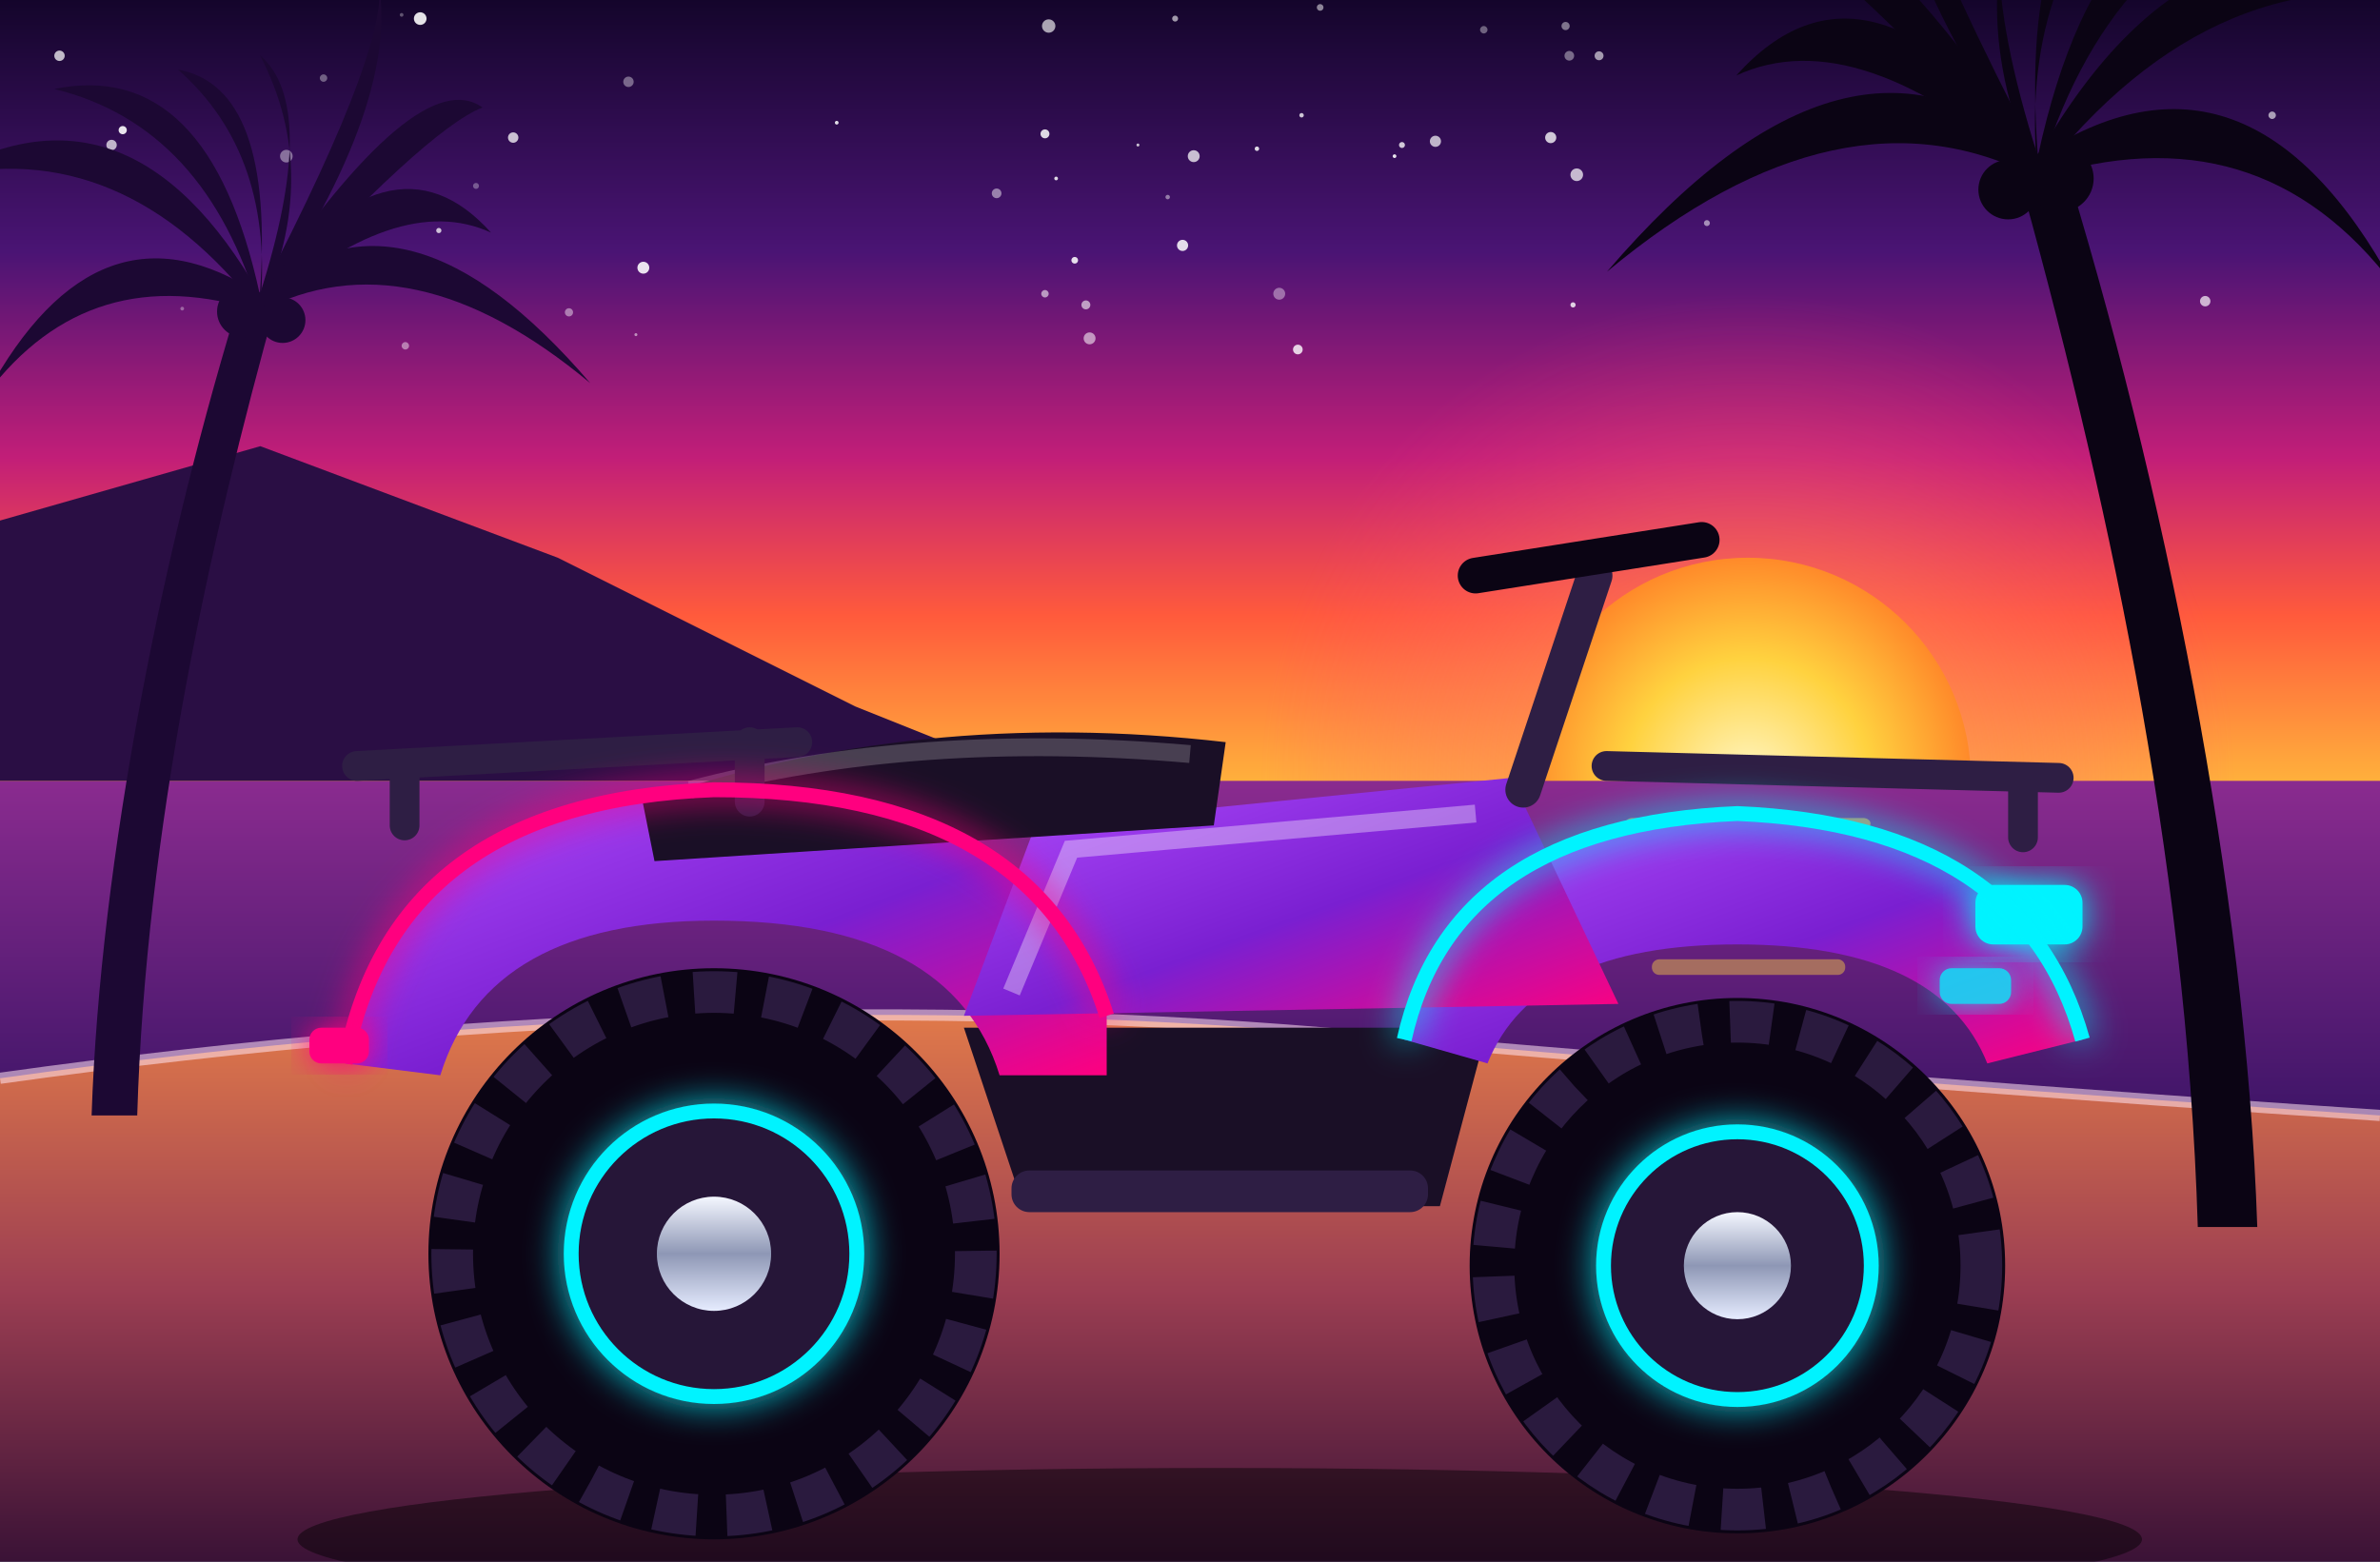
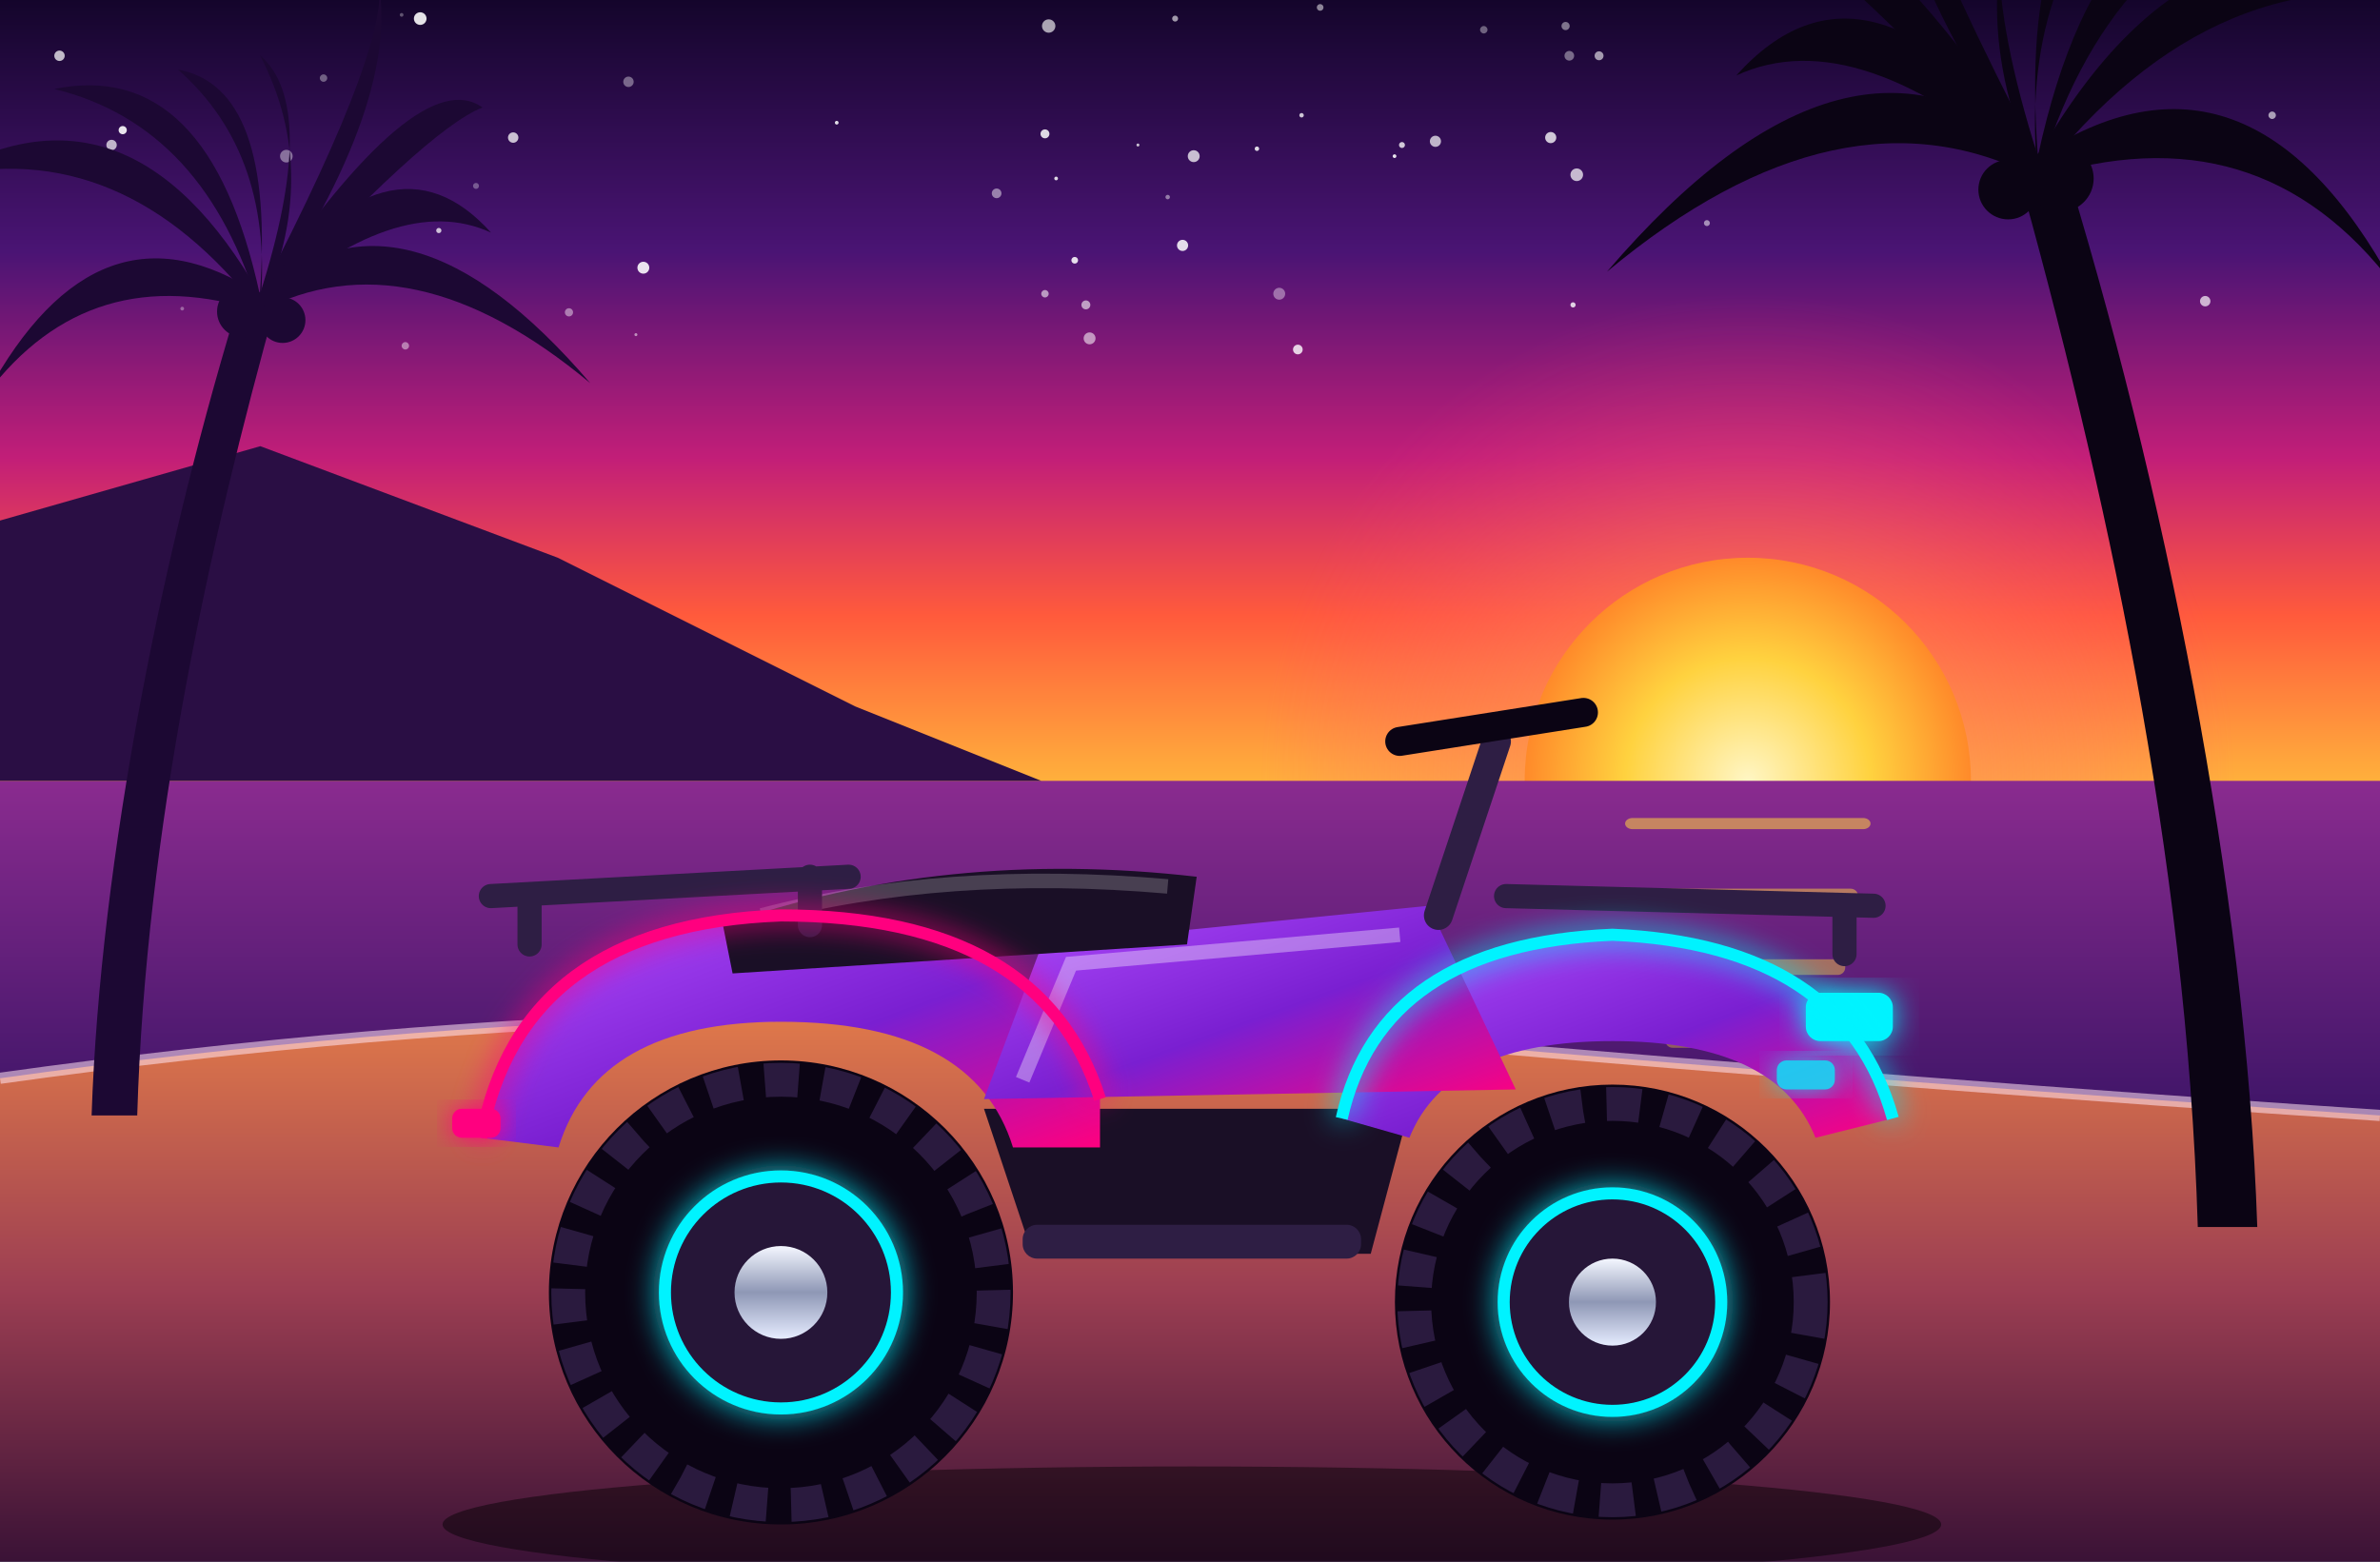
<svg xmlns="http://www.w3.org/2000/svg" viewBox="0 0 640 420" preserveAspectRatio="xMidYMid slice" role="img" aria-label="Illustration: quad bike (ATV)">
  <defs>
    <linearGradient id="vatv-sky" x1="0" y1="0" x2="0" y2="1">
      <stop offset="0" stop-color="#14052B" />
      <stop offset=".32" stop-color="#4A1474" />
      <stop offset=".58" stop-color="#C21E78" />
      <stop offset=".78" stop-color="#FF5A3C" />
      <stop offset="1" stop-color="#FFB43C" />
    </linearGradient>
    <radialGradient id="vatv-sun" cx=".5" cy=".5" r=".5">
      <stop offset="0" stop-color="#FFF6C4" />
      <stop offset=".55" stop-color="#FFD23F" />
      <stop offset="1" stop-color="#FF8A2A" />
    </radialGradient>
    <radialGradient id="vatv-sunglow" cx=".5" cy=".5" r=".5">
      <stop offset="0" stop-color="#FFB347" stop-opacity=".75" />
      <stop offset="1" stop-color="#FF3D7F" stop-opacity="0" />
    </radialGradient>
    <linearGradient id="vatv-sea" x1="0" y1="0" x2="0" y2="1">
      <stop offset="0" stop-color="#8A2B8F" />
      <stop offset=".45" stop-color="#3B1466" />
      <stop offset="1" stop-color="#1A0838" />
    </linearGradient>
    <linearGradient id="vatv-sand" x1="0" y1="0" x2="0" y2="1">
      <stop offset="0" stop-color="#E0794A" />
      <stop offset=".5" stop-color="#9C3E52" />
      <stop offset="1" stop-color="#3A1236" />
    </linearGradient>
    <linearGradient id="vatv-body" x1="0" y1="0" x2="1" y2="1">
      <stop offset="0" stop-color="#B14DFF" />
      <stop offset=".55" stop-color="#7A1FD1" />
      <stop offset="1" stop-color="#FF007F" />
    </linearGradient>
    <linearGradient id="vatv-red" x1="0" y1="0" x2="1" y2="1">
      <stop offset="0" stop-color="#FF4D6D" />
      <stop offset="1" stop-color="#C2003F" />
    </linearGradient>
    <linearGradient id="vatv-teal" x1="0" y1="0" x2="1" y2="1">
      <stop offset="0" stop-color="#3FF2E0" />
      <stop offset="1" stop-color="#0A7FA8" />
    </linearGradient>
    <linearGradient id="vatv-chrome" x1="0" y1="0" x2="0" y2="1">
      <stop offset="0" stop-color="#F4F7FF" />
      <stop offset=".5" stop-color="#8E97B5" />
      <stop offset="1" stop-color="#E6ECFF" />
    </linearGradient>
    <filter id="vatv-glow" x="-30%" y="-30%" width="160%" height="160%">
      <feGaussianBlur stdDeviation="3" result="b" />
      <feMerge>
        <feMergeNode in="b" />
        <feMergeNode in="SourceGraphic" />
      </feMerge>
    </filter>
    <filter id="vatv-soft" x="-50%" y="-50%" width="200%" height="200%">
      <feGaussianBlur stdDeviation="14" />
    </filter>
  </defs>
  <rect width="640" height="212" fill="url(#vatv-sky)" />
  <circle cx="314" cy="53" r="0.6" fill="#fff" opacity="0.45" />
  <circle cx="284" cy="48" r="0.5" fill="#fff" opacity="0.83" />
  <circle cx="377" cy="39" r="0.8" fill="#fff" opacity="0.77" />
  <circle cx="421" cy="7" r="1.1" fill="#fff" opacity="0.44" />
  <circle cx="430" cy="15" r="1.2" fill="#fff" opacity="0.59" />
  <circle cx="113" cy="5" r="1.7" fill="#fff" opacity="0.88" />
  <circle cx="77" cy="42" r="1.7" fill="#fff" opacity="0.41" />
  <circle cx="268" cy="52" r="1.3" fill="#fff" opacity="0.47" />
  <circle cx="109" cy="93" r="1.0" fill="#fff" opacity="0.44" />
  <circle cx="350" cy="31" r="0.6" fill="#fff" opacity="0.76" />
  <circle cx="225" cy="33" r="0.5" fill="#fff" opacity="0.86" />
  <circle cx="153" cy="84" r="1.1" fill="#fff" opacity="0.44" />
  <circle cx="386" cy="38" r="1.5" fill="#fff" opacity="0.69" />
  <circle cx="87" cy="21" r="1.0" fill="#fff" opacity="0.35" />
  <circle cx="30" cy="39" r="1.4" fill="#fff" opacity="0.69" />
  <circle cx="611" cy="31" r="1.0" fill="#fff" opacity="0.60" />
  <circle cx="281" cy="79" r="1.0" fill="#fff" opacity="0.56" />
  <circle cx="169" cy="22" r="1.4" fill="#fff" opacity="0.38" />
  <circle cx="173" cy="72" r="1.6" fill="#fff" opacity="0.88" />
  <circle cx="593" cy="81" r="1.4" fill="#fff" opacity="0.68" />
  <circle cx="355" cy="2" r="0.9" fill="#fff" opacity="0.51" />
  <circle cx="138" cy="37" r="1.4" fill="#fff" opacity="0.74" />
  <circle cx="171" cy="90" r="0.4" fill="#fff" opacity="0.52" />
  <circle cx="375" cy="42" r="0.5" fill="#fff" opacity="0.89" />
  <circle cx="292" cy="82" r="1.2" fill="#fff" opacity="0.58" />
  <circle cx="80" cy="75" r="1.7" fill="#fff" opacity="0.46" />
  <circle cx="16" cy="15" r="1.4" fill="#fff" opacity="0.72" />
  <circle cx="423" cy="82" r="0.7" fill="#fff" opacity="0.80" />
  <circle cx="108" cy="4" r="0.5" fill="#fff" opacity="0.31" />
  <circle cx="344" cy="79" r="1.6" fill="#fff" opacity="0.39" />
  <circle cx="316" cy="5" r="0.8" fill="#fff" opacity="0.59" />
  <circle cx="41" cy="34" r="0.7" fill="#fff" opacity="0.48" />
  <circle cx="506" cy="13" r="0.6" fill="#fff" opacity="0.30" />
  <circle cx="399" cy="8" r="1.0" fill="#fff" opacity="0.37" />
  <circle cx="306" cy="39" r="0.4" fill="#fff" opacity="0.75" />
  <circle cx="289" cy="70" r="0.9" fill="#fff" opacity="0.86" />
  <circle cx="459" cy="60" r="0.8" fill="#fff" opacity="0.52" />
  <circle cx="49" cy="83" r="0.5" fill="#fff" opacity="0.34" />
  <circle cx="119" cy="29" r="0.4" fill="#fff" opacity="0.66" />
  <circle cx="281" cy="36" r="1.2" fill="#fff" opacity="0.84" />
  <circle cx="338" cy="40" r="0.6" fill="#fff" opacity="0.84" />
  <circle cx="424" cy="47" r="1.7" fill="#fff" opacity="0.71" />
  <circle cx="293" cy="91" r="1.6" fill="#fff" opacity="0.55" />
  <circle cx="318" cy="66" r="1.5" fill="#fff" opacity="0.85" />
  <circle cx="349" cy="94" r="1.3" fill="#fff" opacity="0.80" />
  <circle cx="282" cy="7" r="1.8" fill="#fff" opacity="0.63" />
  <circle cx="417" cy="37" r="1.5" fill="#fff" opacity="0.77" />
  <circle cx="321" cy="42" r="1.6" fill="#fff" opacity="0.73" />
  <circle cx="33" cy="35" r="1.1" fill="#fff" opacity="0.89" />
  <circle cx="422" cy="15" r="1.3" fill="#fff" opacity="0.40" />
  <circle cx="128" cy="50" r="0.8" fill="#fff" opacity="0.31" />
  <circle cx="614" cy="49" r="0.4" fill="#fff" opacity="0.53" />
  <circle cx="118" cy="62" r="0.7" fill="#fff" opacity="0.74" />
  <circle cx="470" cy="210" r="132" fill="url(#vatv-sunglow)" />
  <circle cx="470" cy="210" r="60" fill="url(#vatv-sun)" />
  <rect y="210" width="640" height="210" fill="url(#vatv-sea)" />
  <rect x="437" y="220" width="66" height="3" rx="2" fill="#FFD23F" opacity="0.55" />
  <rect x="440.6" y="239" width="59" height="3.6" rx="2" fill="#FFD23F" opacity="0.49" />
  <rect x="444.2" y="258" width="52" height="4.2" rx="2" fill="#FFD23F" opacity="0.43" />
  <rect x="447.8" y="277" width="44" height="4.8" rx="2" fill="#FFD23F" opacity="0.37" />
  <rect x="451.4" y="296" width="37" height="5.4" rx="2" fill="#FFD23F" opacity="0.31" />
  <rect x="455" y="315" width="30" height="6" rx="2" fill="#FFD23F" opacity="0.25" />
  <rect x="458.6" y="333" width="23" height="6.6" rx="2" fill="#FFD23F" opacity="0.19" />
  <path d="M0 210 L0 140 L70 120 L150 150 L230 190 L280 210 Z" fill="#2A0E44" />
  <path d="M0 420 L0 290 Q200 262 380 280 Q520 292 640 300 L640 420 Z" fill="url(#vatv-sand)" />
  <path d="M0 290 Q200 262 380 280 Q520 292 640 300" fill="none" stroke="#FFE3F2" stroke-opacity=".55" stroke-width="3" />
  <g transform="translate(600 330) scale(-1 1)" fill="#0B0414">
    <path d="M-7 0 C-4 -90 18 -200 46 -290 L58 -286 C34 -200 12 -100 9 0 Z" />
    <g transform="translate(52 -288)">
      <path d="M0 0 Q-46.1 -80.6 -112.8 -41.0 Q-48.4 -56.6 0 6 Z" />
      <path d="M0 0 Q-18.0 -83.1 -72.1 -72.1 Q-18.9 -59.1 0 6 Z" />
      <path d="M0 0 Q5.4 -72.7 -28.7 -78.9 Q5.6 -48.7 0 6 Z" />
      <path d="M0 0 Q48.7 -93.5 41.0 -112.8 Q51.1 -69.5 0 6 Z" />
      <path d="M0 0 Q55.5 -81.8 78.1 -65.6 Q58.2 -57.8 0 6 Z" />
      <path d="M0 0 Q46.0 -60.8 81.1 -21.7 Q48.3 -36.8 0 6 Z" />
      <path d="M0 0 Q50.2 -45.6 115.9 31.1 Q52.7 -21.6 0 6 Z" />
      <path d="M0 0 Q-56.6 -37.2 -95.8 34.9 Q-59.5 -13.2 0 6 Z" />
      <path d="M0 0 Q21.0 -66.0 -0.0 -84.0 Q22.0 -42.0 0 6 Z" />
      <circle cx="-6" cy="6" r="9" />
      <circle cx="8" cy="9" r="8" />
    </g>
  </g>
  <g transform="translate(30 300) scale(0.7666667 0.7666667)" fill="#1C0833">
    <path d="M-7 0 C-4 -90 18 -200 46 -290 L58 -286 C34 -200 12 -100 9 0 Z" />
    <g transform="translate(52 -288)">
      <path d="M0 0 Q-46.1 -80.6 -112.8 -41.0 Q-48.4 -56.6 0 6 Z" />
      <path d="M0 0 Q-18.0 -83.1 -72.1 -72.1 Q-18.9 -59.1 0 6 Z" />
      <path d="M0 0 Q5.4 -72.7 -28.7 -78.9 Q5.6 -48.7 0 6 Z" />
      <path d="M0 0 Q48.7 -93.5 41.0 -112.8 Q51.1 -69.5 0 6 Z" />
      <path d="M0 0 Q55.5 -81.8 78.1 -65.6 Q58.2 -57.8 0 6 Z" />
      <path d="M0 0 Q46.0 -60.8 81.1 -21.7 Q48.3 -36.8 0 6 Z" />
      <path d="M0 0 Q50.2 -45.6 115.9 31.1 Q52.7 -21.6 0 6 Z" />
      <path d="M0 0 Q-56.6 -37.2 -95.8 34.9 Q-59.5 -13.2 0 6 Z" />
      <path d="M0 0 Q21.0 -66.0 -0.0 -84.0 Q22.0 -42.0 0 6 Z" />
      <circle cx="-6" cy="6" r="9" />
      <circle cx="8" cy="9" r="8" />
    </g>
  </g>
-   <g transform="translate(80 110) scale(1.6)">
+   <g transform="translate(119 163) scale(1.3)">
    <g>
      <ellipse cx="155" cy="190" rx="155" ry="12" fill="#000" opacity=".45" />
      <path d="M112 104 L200 104 L192 134 L122 134 Z" fill="#1A0F26" />
      <rect x="120" y="128" width="70" height="7" rx="3" fill="#2E1E44" />
      <circle cx="70" cy="142" r="48" fill="#0B0414" />
      <circle cx="70" cy="142" r="44" fill="none" stroke="#2A1A3E" stroke-width="7" stroke-dasharray="7 5" />
      <circle cx="70" cy="142" r="24" fill="#251638" stroke="#00F3FF" stroke-width="2.5" filter="url(#vatv-glow)" />
      <circle cx="70" cy="142" r="9.6" fill="url(#vatv-chrome)" />
      <circle cx="242" cy="144" r="45" fill="#0B0414" />
      <circle cx="242" cy="144" r="41" fill="none" stroke="#2A1A3E" stroke-width="7" stroke-dasharray="7 5" />
      <circle cx="242" cy="144" r="22.5" fill="#251638" stroke="#00F3FF" stroke-width="2.5" filter="url(#vatv-glow)" />
      <circle cx="242" cy="144" r="9" fill="url(#vatv-chrome)" />
      <path d="M8 110 Q16 66 70 64 Q124 64 136 102 L136 112 L118 112 Q110 86 70 86 Q32 86 24 112 Z" fill="url(#vatv-body)" />
      <path d="M186 106 Q194 70 242 68 Q290 70 300 106 L284 110 Q276 90 242 90 Q208 90 200 110 Z" fill="url(#vatv-body)" />
      <path d="M112 102 L124 70 L204 62 L222 100 Z" fill="url(#vatv-body)" />
      <path d="M120 98 L130 74 L198 68" fill="none" stroke="#fff" stroke-opacity=".35" stroke-width="3" />
      <path d="M58 66 Q104 50 156 56 L154 70 L60 76 Z" fill="#1A0F26" />
      <path d="M66 64 Q104 54 150 58" fill="none" stroke="#fff" stroke-opacity=".2" stroke-width="3" />
      <path d="M10 60 L84 56 M18 60 L18 70 M76 56 L76 66" stroke="#2E1E44" stroke-width="5" stroke-linecap="round" />
      <path d="M220 60 L296 62 M290 62 L290 72" stroke="#2E1E44" stroke-width="5" stroke-linecap="round" />
      <path d="M206 64 L218 28" stroke="#2E1E44" stroke-width="6" stroke-linecap="round" />
      <path d="M198 28 L236 22" stroke="#0B0414" stroke-width="6" stroke-linecap="round" />
      <rect x="282" y="80" width="18" height="10" rx="3" fill="#00F3FF" filter="url(#vatv-glow)" />
      <rect x="276" y="94" width="12" height="6" rx="2" fill="#00F3FF" opacity=".8" filter="url(#vatv-glow)" />
      <path d="M8 110 Q16 66 70 64 Q124 64 136 102" fill="none" stroke="#FF007F" stroke-width="2.5" filter="url(#vatv-glow)" />
      <path d="M186 106 Q194 70 242 68 Q290 70 300 106" fill="none" stroke="#00F3FF" stroke-width="2.5" filter="url(#vatv-glow)" />
      <rect x="2" y="104" width="10" height="6" rx="2" fill="#FF007F" filter="url(#vatv-glow)" />
    </g>
  </g>
</svg>
